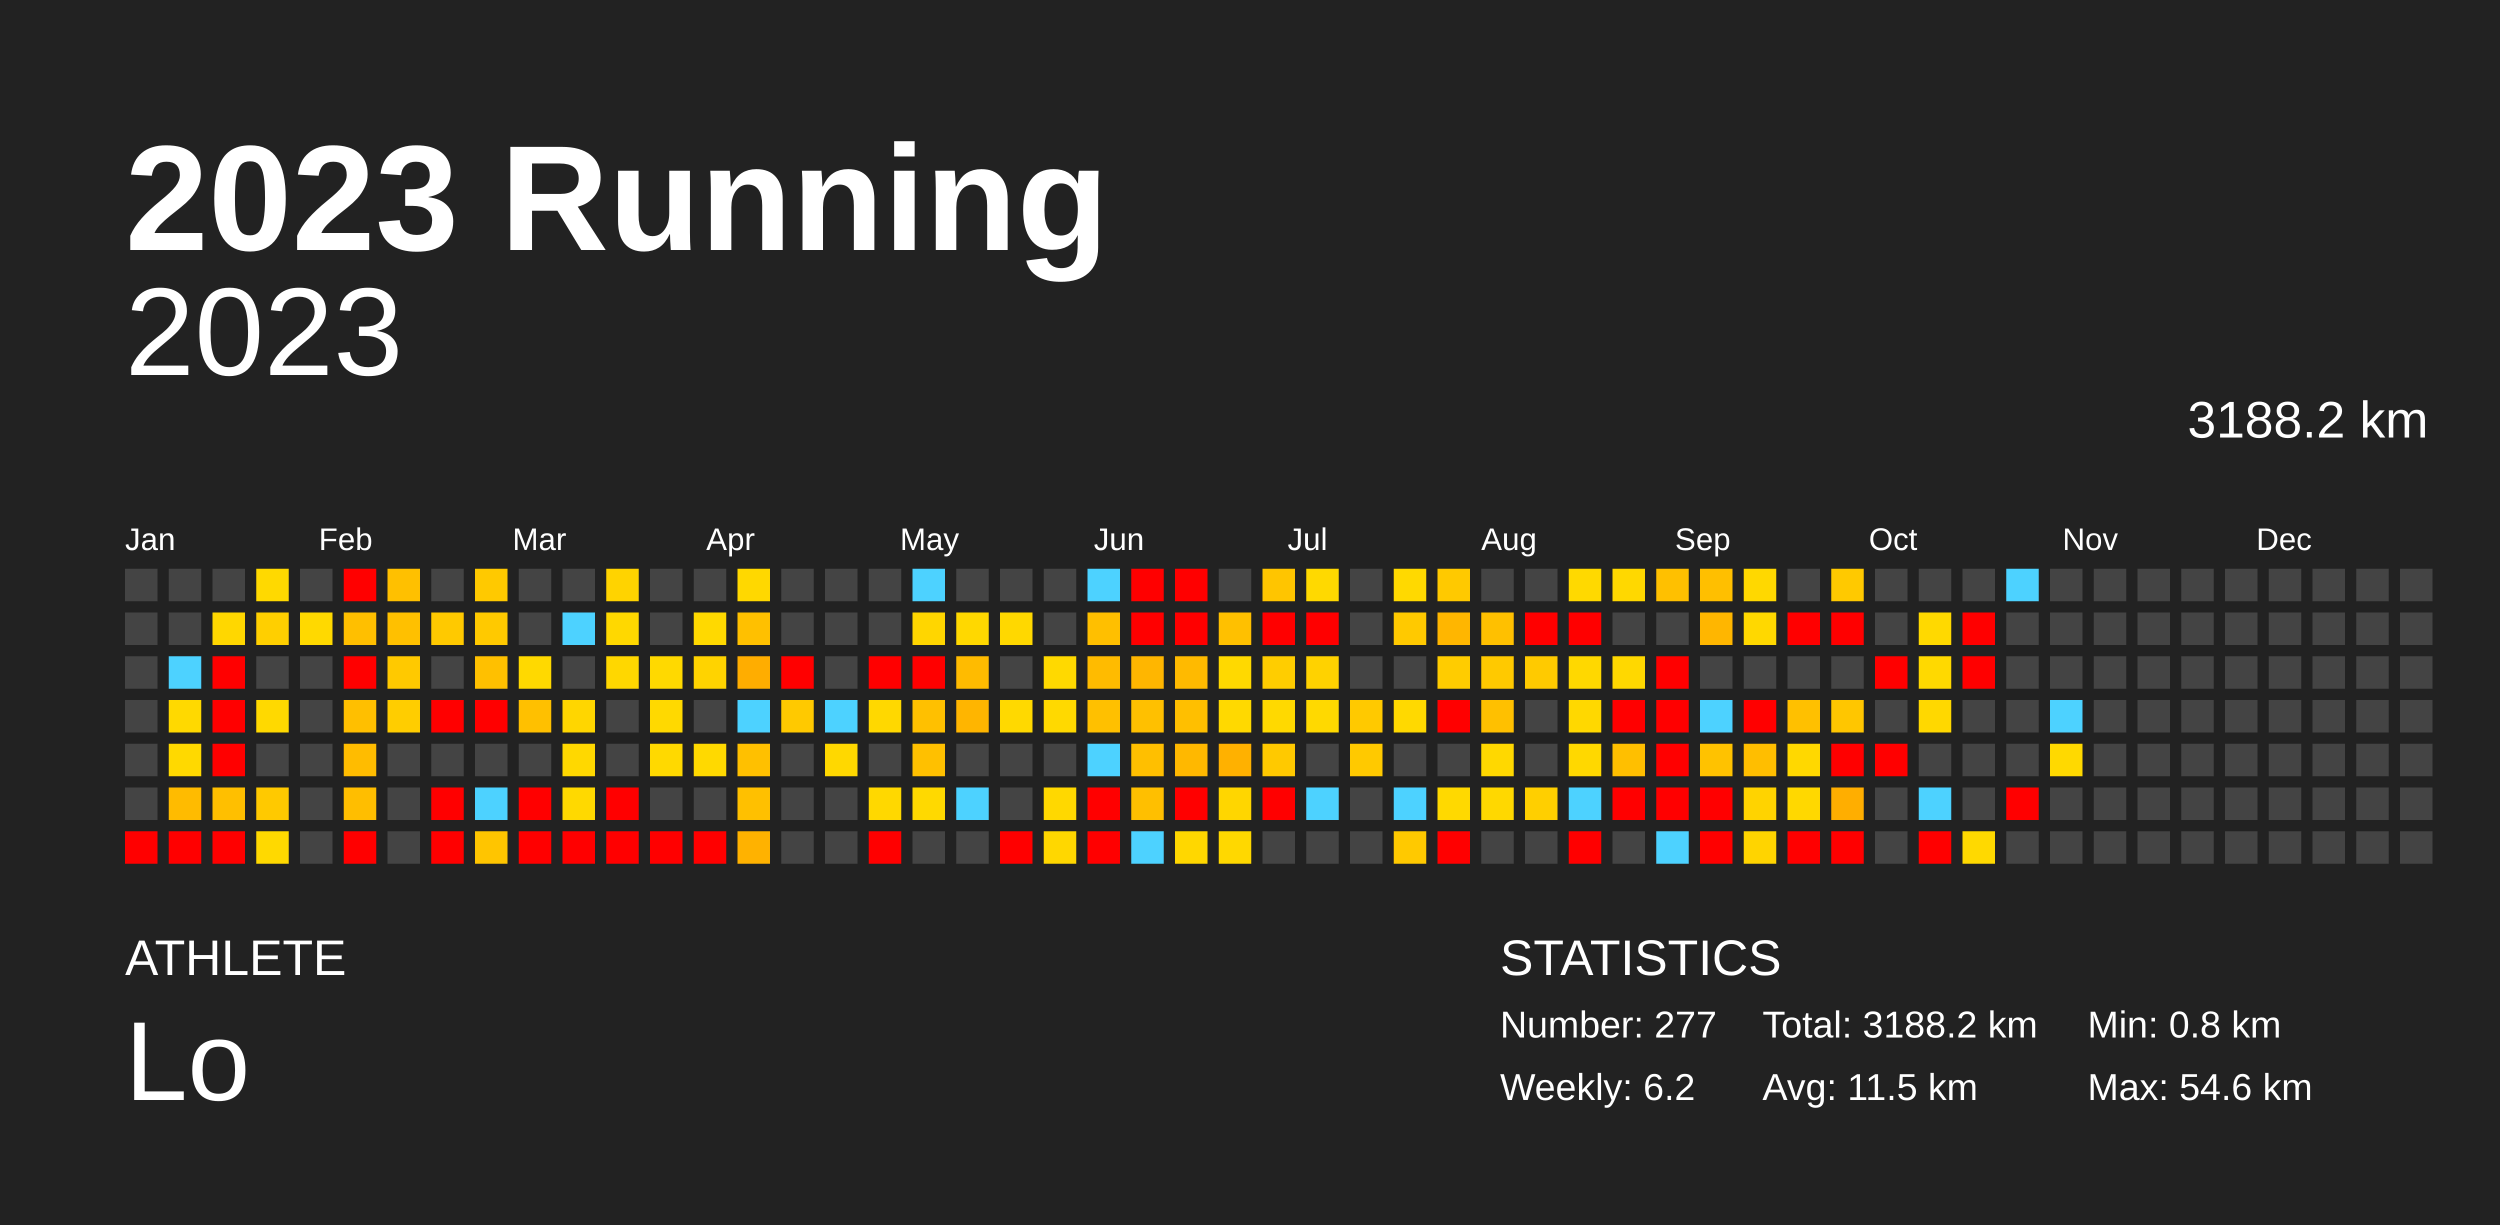
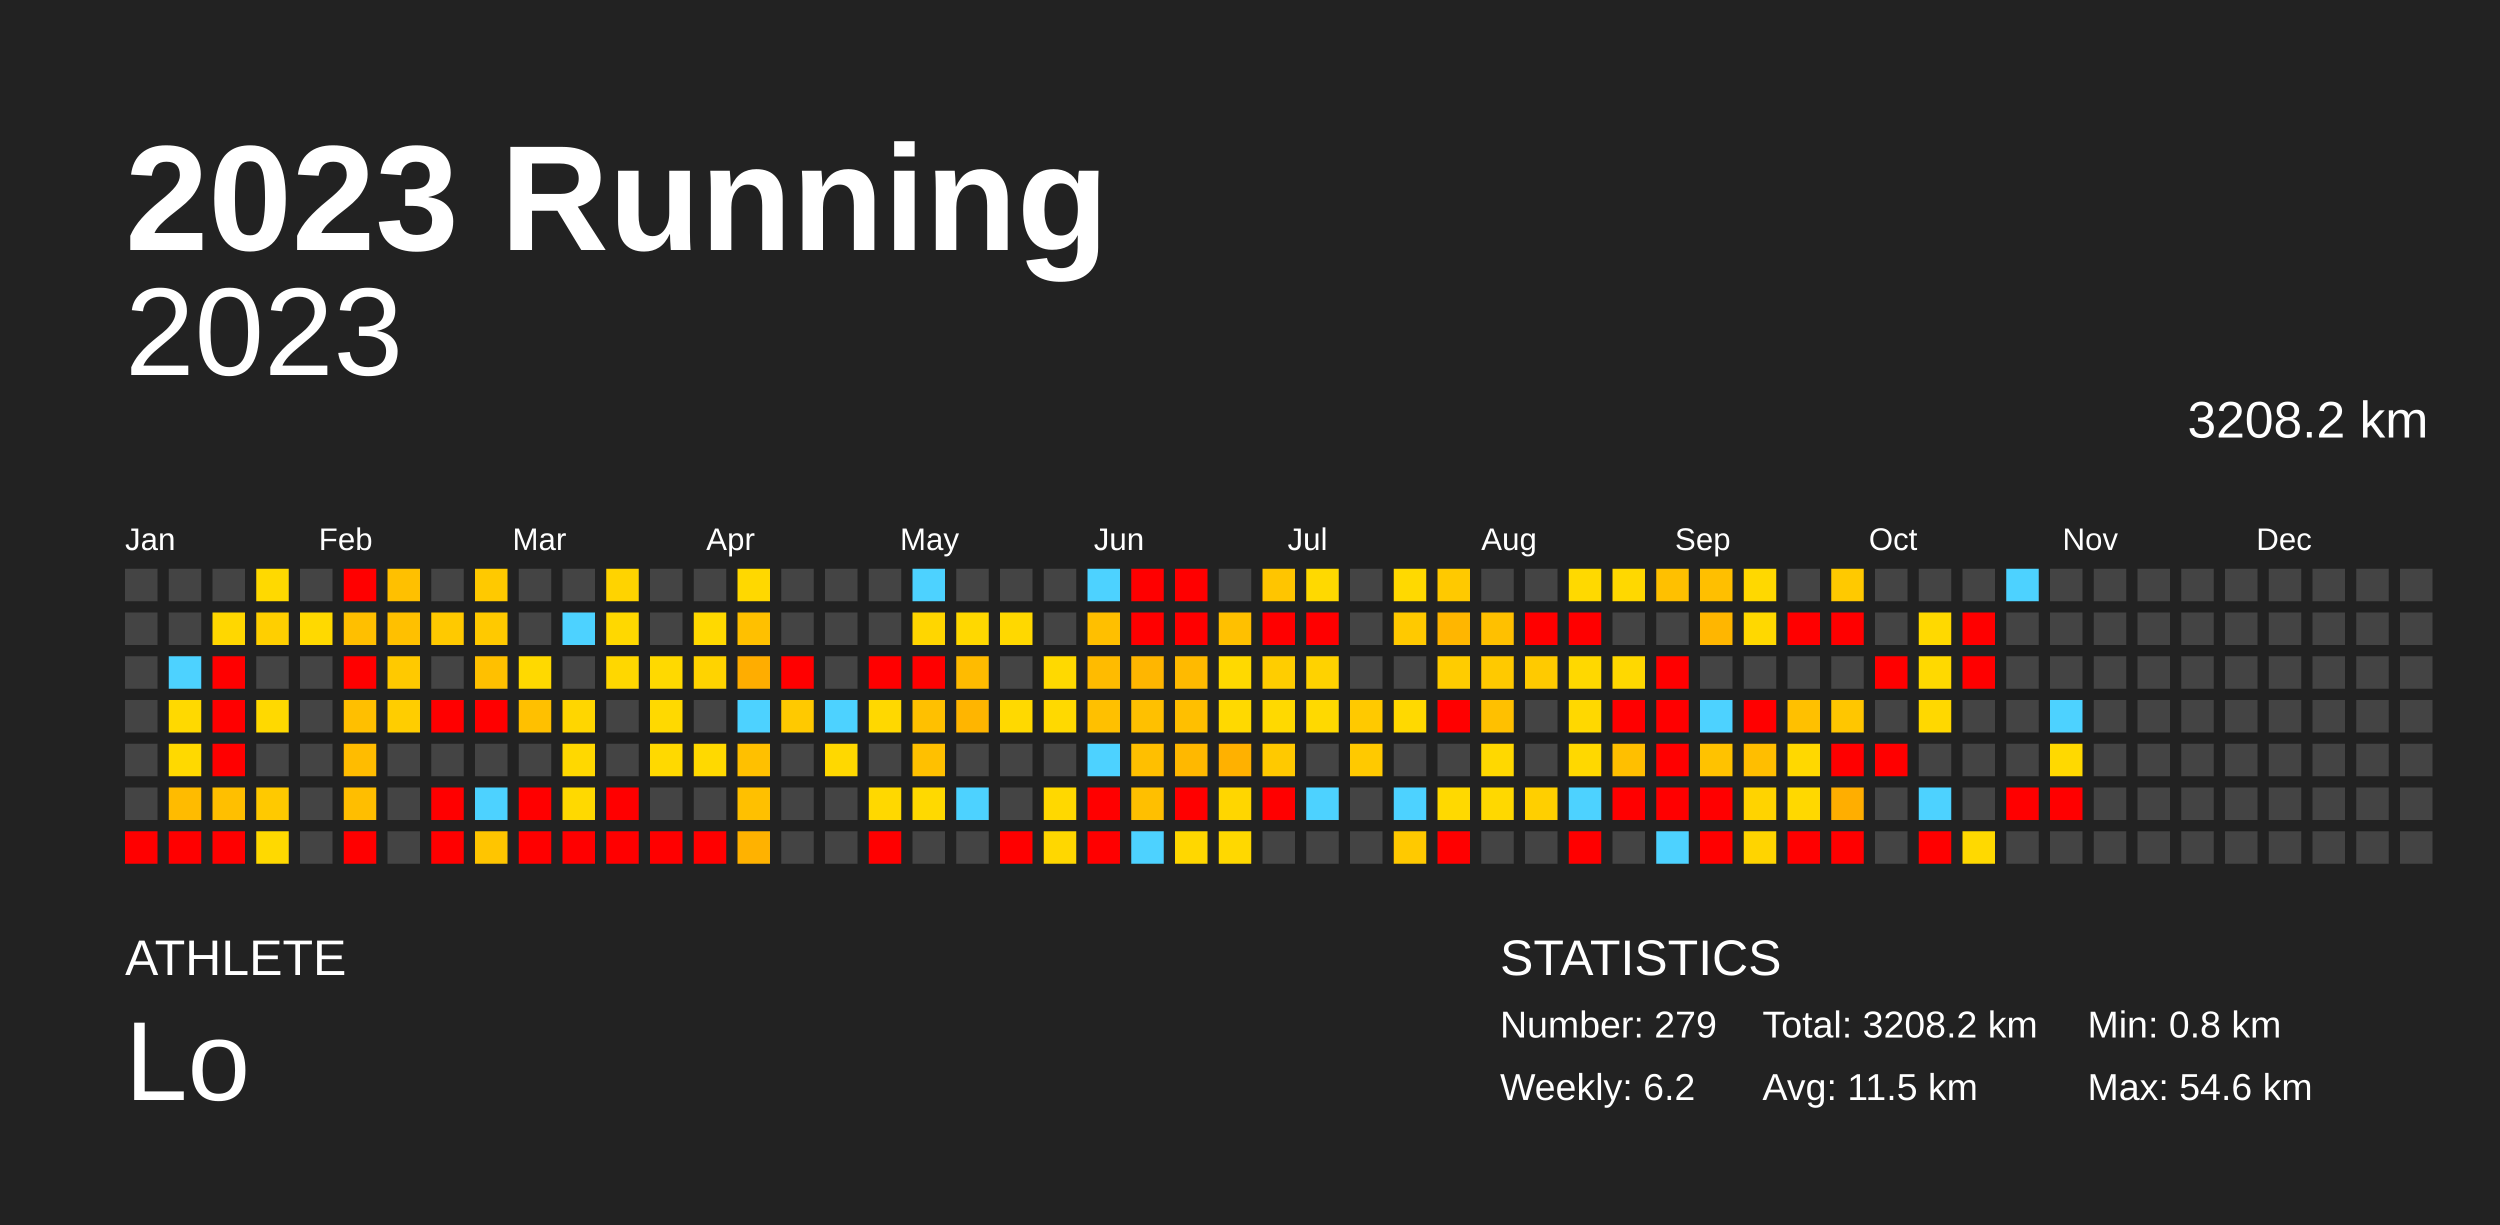
<svg xmlns="http://www.w3.org/2000/svg" baseProfile="full" height="98mm" version="1.1" viewBox="0,0,200,98" width="200mm">
  <defs />
  <rect fill="#222222" height="98" width="200" x="0" y="0" />
  <text fill="#FFFFFF" style="font-size:12px; font-family:Arial; font-weight:bold;" x="10" y="20">2023 Running</text>
  <text fill="#FFFFFF" style="font-size:4px; font-family:Arial" x="10" y="78">ATHLETE</text>
  <text fill="#FFFFFF" style="font-size:9px; font-family:Arial" x="10" y="88">Lo</text>
  <text fill="#FFFFFF" style="font-size:4px; font-family:Arial" x="120" y="78">STATISTICS</text>
-   <text fill="#FFFFFF" style="font-size:3px; font-family:Arial" x="120" y="83">Number: 277</text>
+   <text fill="#FFFFFF" style="font-size:3px; font-family:Arial" x="120" y="83">Number: 279</text>
  <text fill="#FFFFFF" style="font-size:3px; font-family:Arial" x="120" y="88">Weekly: 6.2</text>
-   <text fill="#FFFFFF" style="font-size:3px; font-family:Arial" x="141" y="83">Total: 3188.2 km</text>
+   <text fill="#FFFFFF" style="font-size:3px; font-family:Arial" x="141" y="83">Total: 3208.2 km</text>
  <text fill="#FFFFFF" style="font-size:3px; font-family:Arial" x="141" y="88">Avg: 11.5 km</text>
  <text fill="#FFFFFF" style="font-size:3px; font-family:Arial" x="167" y="83">Min: 0.8 km</text>
  <text fill="#FFFFFF" style="font-size:3px; font-family:Arial" x="167" y="88">Max: 54.6 km</text>
  <text alignment-baseline="hanging" fill="#FFFFFF" style="font-size:10.0px; font-family:Arial;" x="10" y="30">2023</text>
-   <text alignment-baseline="hanging" fill="#FFFFFF" style="font-size:4.125px; font-family:Arial;" x="175" y="35">3188.2 km</text>
+   <text alignment-baseline="hanging" fill="#FFFFFF" style="font-size:4.125px; font-family:Arial;" x="175" y="35">3208.2 km</text>
  <text fill="#FFFFFF" style="font-size:2.5px; font-family:Arial" x="10.0" y="44">Jan</text>
  <text fill="#FFFFFF" style="font-size:2.5px; font-family:Arial" x="25.5" y="44">Feb</text>
  <text fill="#FFFFFF" style="font-size:2.5px; font-family:Arial" x="41.0" y="44">Mar</text>
  <text fill="#FFFFFF" style="font-size:2.5px; font-family:Arial" x="56.5" y="44">Apr</text>
  <text fill="#FFFFFF" style="font-size:2.5px; font-family:Arial" x="72.0" y="44">May</text>
  <text fill="#FFFFFF" style="font-size:2.5px; font-family:Arial" x="87.5" y="44">Jun</text>
  <text fill="#FFFFFF" style="font-size:2.5px; font-family:Arial" x="103.0" y="44">Jul</text>
  <text fill="#FFFFFF" style="font-size:2.5px; font-family:Arial" x="118.5" y="44">Aug</text>
  <text fill="#FFFFFF" style="font-size:2.5px; font-family:Arial" x="134.0" y="44">Sep</text>
  <text fill="#FFFFFF" style="font-size:2.5px; font-family:Arial" x="149.5" y="44">Oct</text>
  <text fill="#FFFFFF" style="font-size:2.5px; font-family:Arial" x="165.0" y="44">Nov</text>
  <text fill="#FFFFFF" style="font-size:2.5px; font-family:Arial" x="180.5" y="44">Dec</text>
  <rect fill="#444444" height="2.6" width="2.6" x="10.0" y="45.5" />
  <rect fill="#444444" height="2.6" width="2.6" x="10.0" y="49.0" />
  <rect fill="#444444" height="2.6" width="2.6" x="10.0" y="52.5" />
  <rect fill="#444444" height="2.6" width="2.6" x="10.0" y="56.0" />
  <rect fill="#444444" height="2.6" width="2.6" x="10.0" y="59.5" />
  <rect fill="#444444" height="2.6" width="2.6" x="10.0" y="63.0" />
  <rect fill="red" height="2.6" width="2.6" x="10.0" y="66.5" />
  <rect fill="#444444" height="2.6" width="2.6" x="13.5" y="45.5" />
  <rect fill="#444444" height="2.6" width="2.6" x="13.5" y="49.0" />
  <rect fill="#4dd2ff" height="2.6" width="2.6" x="13.5" y="52.5" />
  <rect fill="#ffd900" height="2.6" width="2.6" x="13.5" y="56.0" />
  <rect fill="#ffd900" height="2.6" width="2.6" x="13.5" y="59.5" />
  <rect fill="#ffbb00" height="2.6" width="2.6" x="13.5" y="63.0" />
  <rect fill="red" height="2.6" width="2.6" x="13.5" y="66.5" />
  <rect fill="#444444" height="2.6" width="2.6" x="17.0" y="45.5" />
  <rect fill="#ffd700" height="2.6" width="2.6" x="17.0" y="49.0" />
  <rect fill="red" height="2.6" width="2.6" x="17.0" y="52.5" />
  <rect fill="red" height="2.6" width="2.6" x="17.0" y="56.0" />
  <rect fill="red" height="2.6" width="2.6" x="17.0" y="59.5" />
  <rect fill="#ffbf00" height="2.6" width="2.6" x="17.0" y="63.0" />
  <rect fill="red" height="2.6" width="2.6" x="17.0" y="66.5" />
  <rect fill="#ffd900" height="2.6" width="2.6" x="20.5" y="45.5" />
  <rect fill="#ffcf00" height="2.6" width="2.6" x="20.5" y="49.0" />
  <rect fill="#444444" height="2.6" width="2.6" x="20.5" y="52.5" />
  <rect fill="#ffd900" height="2.6" width="2.6" x="20.5" y="56.0" />
  <rect fill="#444444" height="2.6" width="2.6" x="20.5" y="59.5" />
  <rect fill="#ffc900" height="2.6" width="2.6" x="20.5" y="63.0" />
  <rect fill="#ffd900" height="2.6" width="2.6" x="20.5" y="66.5" />
  <rect fill="#444444" height="2.6" width="2.6" x="24.0" y="45.5" />
  <rect fill="#ffd900" height="2.6" width="2.6" x="24.0" y="49.0" />
  <rect fill="#444444" height="2.6" width="2.6" x="24.0" y="52.5" />
  <rect fill="#444444" height="2.6" width="2.6" x="24.0" y="56.0" />
  <rect fill="#444444" height="2.6" width="2.6" x="24.0" y="59.5" />
  <rect fill="#444444" height="2.6" width="2.6" x="24.0" y="63.0" />
  <rect fill="#444444" height="2.6" width="2.6" x="24.0" y="66.5" />
  <rect fill="red" height="2.6" width="2.6" x="27.5" y="45.5" />
  <rect fill="#ffbf00" height="2.6" width="2.6" x="27.5" y="49.0" />
  <rect fill="red" height="2.6" width="2.6" x="27.5" y="52.5" />
  <rect fill="#ffbf00" height="2.6" width="2.6" x="27.5" y="56.0" />
  <rect fill="#ffbc00" height="2.6" width="2.6" x="27.5" y="59.5" />
  <rect fill="#ffbe00" height="2.6" width="2.6" x="27.5" y="63.0" />
  <rect fill="red" height="2.6" width="2.6" x="27.5" y="66.5" />
  <rect fill="#ffc000" height="2.6" width="2.6" x="31.0" y="45.5" />
  <rect fill="#ffc000" height="2.6" width="2.6" x="31.0" y="49.0" />
  <rect fill="#ffc900" height="2.6" width="2.6" x="31.0" y="52.5" />
  <rect fill="#ffcd00" height="2.6" width="2.6" x="31.0" y="56.0" />
  <rect fill="#444444" height="2.6" width="2.6" x="31.0" y="59.5" />
  <rect fill="#444444" height="2.6" width="2.6" x="31.0" y="63.0" />
  <rect fill="#444444" height="2.6" width="2.6" x="31.0" y="66.5" />
  <rect fill="#444444" height="2.6" width="2.6" x="34.5" y="45.5" />
  <rect fill="#ffc900" height="2.6" width="2.6" x="34.5" y="49.0" />
  <rect fill="#444444" height="2.6" width="2.6" x="34.5" y="52.5" />
  <rect fill="red" height="2.6" width="2.6" x="34.5" y="56.0" />
  <rect fill="#444444" height="2.6" width="2.6" x="34.5" y="59.5" />
  <rect fill="red" height="2.6" width="2.6" x="34.5" y="63.0" />
  <rect fill="red" height="2.6" width="2.6" x="34.5" y="66.5" />
  <rect fill="#ffc900" height="2.6" width="2.6" x="38.0" y="45.5" />
  <rect fill="#ffc900" height="2.6" width="2.6" x="38.0" y="49.0" />
  <rect fill="#ffc000" height="2.6" width="2.6" x="38.0" y="52.5" />
  <rect fill="red" height="2.6" width="2.6" x="38.0" y="56.0" />
  <rect fill="#444444" height="2.6" width="2.6" x="38.0" y="59.5" />
  <rect fill="#4dd2ff" height="2.6" width="2.6" x="38.0" y="63.0" />
  <rect fill="#ffc500" height="2.6" width="2.6" x="38.0" y="66.5" />
  <rect fill="#444444" height="2.6" width="2.6" x="41.5" y="45.5" />
  <rect fill="#444444" height="2.6" width="2.6" x="41.5" y="49.0" />
  <rect fill="#ffd900" height="2.6" width="2.6" x="41.5" y="52.5" />
  <rect fill="#ffc000" height="2.6" width="2.6" x="41.5" y="56.0" />
  <rect fill="#444444" height="2.6" width="2.6" x="41.5" y="59.5" />
  <rect fill="red" height="2.6" width="2.6" x="41.5" y="63.0" />
  <rect fill="red" height="2.6" width="2.6" x="41.5" y="66.5" />
  <rect fill="#444444" height="2.6" width="2.6" x="45.0" y="45.5" />
  <rect fill="#4dd2ff" height="2.6" width="2.6" x="45.0" y="49.0" />
  <rect fill="#444444" height="2.6" width="2.6" x="45.0" y="52.5" />
  <rect fill="#ffd600" height="2.6" width="2.6" x="45.0" y="56.0" />
  <rect fill="#ffd800" height="2.6" width="2.6" x="45.0" y="59.5" />
  <rect fill="#ffd900" height="2.6" width="2.6" x="45.0" y="63.0" />
  <rect fill="red" height="2.6" width="2.6" x="45.0" y="66.5" />
  <rect fill="#ffd300" height="2.6" width="2.6" x="48.5" y="45.5" />
  <rect fill="#ffd800" height="2.6" width="2.6" x="48.5" y="49.0" />
  <rect fill="#ffd700" height="2.6" width="2.6" x="48.5" y="52.5" />
  <rect fill="#444444" height="2.6" width="2.6" x="48.5" y="56.0" />
  <rect fill="#444444" height="2.6" width="2.6" x="48.5" y="59.5" />
  <rect fill="red" height="2.6" width="2.6" x="48.5" y="63.0" />
  <rect fill="red" height="2.6" width="2.6" x="48.5" y="66.5" />
  <rect fill="#444444" height="2.6" width="2.6" x="52.0" y="45.5" />
  <rect fill="#444444" height="2.6" width="2.6" x="52.0" y="49.0" />
  <rect fill="#ffd900" height="2.6" width="2.6" x="52.0" y="52.5" />
  <rect fill="#ffd900" height="2.6" width="2.6" x="52.0" y="56.0" />
  <rect fill="#ffd900" height="2.6" width="2.6" x="52.0" y="59.5" />
  <rect fill="#444444" height="2.6" width="2.6" x="52.0" y="63.0" />
  <rect fill="red" height="2.6" width="2.6" x="52.0" y="66.5" />
  <rect fill="#444444" height="2.6" width="2.6" x="55.5" y="45.5" />
  <rect fill="#ffd900" height="2.6" width="2.6" x="55.5" y="49.0" />
  <rect fill="#ffd300" height="2.6" width="2.6" x="55.5" y="52.5" />
  <rect fill="#444444" height="2.6" width="2.6" x="55.5" y="56.0" />
  <rect fill="#ffd900" height="2.6" width="2.6" x="55.5" y="59.5" />
  <rect fill="#444444" height="2.6" width="2.6" x="55.5" y="63.0" />
  <rect fill="red" height="2.6" width="2.6" x="55.5" y="66.5" />
  <rect fill="#ffd800" height="2.6" width="2.6" x="59.0" y="45.5" />
  <rect fill="#ffc000" height="2.6" width="2.6" x="59.0" y="49.0" />
  <rect fill="#ffad00" height="2.6" width="2.6" x="59.0" y="52.5" />
  <rect fill="#4dd2ff" height="2.6" width="2.6" x="59.0" y="56.0" />
  <rect fill="#ffc000" height="2.6" width="2.6" x="59.0" y="59.5" />
  <rect fill="#ffc000" height="2.6" width="2.6" x="59.0" y="63.0" />
  <rect fill="#ffb200" height="2.6" width="2.6" x="59.0" y="66.5" />
  <rect fill="#444444" height="2.6" width="2.6" x="62.5" y="45.5" />
  <rect fill="#444444" height="2.6" width="2.6" x="62.5" y="49.0" />
  <rect fill="red" height="2.6" width="2.6" x="62.5" y="52.5" />
  <rect fill="#ffc900" height="2.6" width="2.6" x="62.5" y="56.0" />
  <rect fill="#444444" height="2.6" width="2.6" x="62.5" y="59.5" />
  <rect fill="#444444" height="2.6" width="2.6" x="62.5" y="63.0" />
  <rect fill="#444444" height="2.6" width="2.6" x="62.5" y="66.5" />
  <rect fill="#444444" height="2.6" width="2.6" x="66.0" y="45.5" />
  <rect fill="#444444" height="2.6" width="2.6" x="66.0" y="49.0" />
  <rect fill="#444444" height="2.6" width="2.6" x="66.0" y="52.5" />
  <rect fill="#4dd2ff" height="2.6" width="2.6" x="66.0" y="56.0" />
  <rect fill="#ffd800" height="2.6" width="2.6" x="66.0" y="59.5" />
  <rect fill="#444444" height="2.6" width="2.6" x="66.0" y="63.0" />
  <rect fill="#444444" height="2.6" width="2.6" x="66.0" y="66.5" />
  <rect fill="#444444" height="2.6" width="2.6" x="69.5" y="45.5" />
  <rect fill="#444444" height="2.6" width="2.6" x="69.5" y="49.0" />
  <rect fill="red" height="2.6" width="2.6" x="69.5" y="52.5" />
  <rect fill="#ffd800" height="2.6" width="2.6" x="69.5" y="56.0" />
  <rect fill="#444444" height="2.6" width="2.6" x="69.5" y="59.5" />
  <rect fill="#ffd800" height="2.6" width="2.6" x="69.5" y="63.0" />
  <rect fill="red" height="2.6" width="2.6" x="69.5" y="66.5" />
  <rect fill="#4dd2ff" height="2.6" width="2.6" x="73.0" y="45.5" />
  <rect fill="#ffd600" height="2.6" width="2.6" x="73.0" y="49.0" />
  <rect fill="red" height="2.6" width="2.6" x="73.0" y="52.5" />
  <rect fill="#ffc000" height="2.6" width="2.6" x="73.0" y="56.0" />
  <rect fill="#ffc000" height="2.6" width="2.6" x="73.0" y="59.5" />
  <rect fill="#ffd900" height="2.6" width="2.6" x="73.0" y="63.0" />
  <rect fill="#444444" height="2.6" width="2.6" x="73.0" y="66.5" />
  <rect fill="#444444" height="2.6" width="2.6" x="76.5" y="45.5" />
  <rect fill="#ffd800" height="2.6" width="2.6" x="76.5" y="49.0" />
  <rect fill="#ffbb00" height="2.6" width="2.6" x="76.5" y="52.5" />
  <rect fill="#ffb500" height="2.6" width="2.6" x="76.5" y="56.0" />
  <rect fill="#444444" height="2.6" width="2.6" x="76.5" y="59.5" />
  <rect fill="#4dd2ff" height="2.6" width="2.6" x="76.5" y="63.0" />
  <rect fill="#444444" height="2.6" width="2.6" x="76.5" y="66.5" />
  <rect fill="#444444" height="2.6" width="2.6" x="80.0" y="45.5" />
  <rect fill="#ffd800" height="2.6" width="2.6" x="80.0" y="49.0" />
  <rect fill="#444444" height="2.6" width="2.6" x="80.0" y="52.5" />
  <rect fill="#ffd900" height="2.6" width="2.6" x="80.0" y="56.0" />
  <rect fill="#444444" height="2.6" width="2.6" x="80.0" y="59.5" />
  <rect fill="#444444" height="2.6" width="2.6" x="80.0" y="63.0" />
  <rect fill="red" height="2.6" width="2.6" x="80.0" y="66.5" />
  <rect fill="#444444" height="2.6" width="2.6" x="83.5" y="45.5" />
  <rect fill="#444444" height="2.6" width="2.6" x="83.5" y="49.0" />
  <rect fill="#ffd900" height="2.6" width="2.6" x="83.5" y="52.5" />
  <rect fill="#ffd900" height="2.6" width="2.6" x="83.5" y="56.0" />
  <rect fill="#444444" height="2.6" width="2.6" x="83.5" y="59.5" />
  <rect fill="#ffd800" height="2.6" width="2.6" x="83.5" y="63.0" />
  <rect fill="#ffd700" height="2.6" width="2.6" x="83.5" y="66.5" />
  <rect fill="#4dd2ff" height="2.6" width="2.6" x="87.0" y="45.5" />
  <rect fill="#ffbf00" height="2.6" width="2.6" x="87.0" y="49.0" />
  <rect fill="#ffbb00" height="2.6" width="2.6" x="87.0" y="52.5" />
  <rect fill="#ffc000" height="2.6" width="2.6" x="87.0" y="56.0" />
  <rect fill="#4dd2ff" height="2.6" width="2.6" x="87.0" y="59.5" />
  <rect fill="red" height="2.6" width="2.6" x="87.0" y="63.0" />
  <rect fill="red" height="2.6" width="2.6" x="87.0" y="66.5" />
  <rect fill="red" height="2.6" width="2.6" x="90.5" y="45.5" />
  <rect fill="red" height="2.6" width="2.6" x="90.5" y="49.0" />
  <rect fill="#ffb600" height="2.6" width="2.6" x="90.5" y="52.5" />
  <rect fill="#ffc000" height="2.6" width="2.6" x="90.5" y="56.0" />
  <rect fill="#ffbf00" height="2.6" width="2.6" x="90.5" y="59.5" />
  <rect fill="#ffbf00" height="2.6" width="2.6" x="90.5" y="63.0" />
  <rect fill="#4dd2ff" height="2.6" width="2.6" x="90.5" y="66.5" />
  <rect fill="red" height="2.6" width="2.6" x="94.0" y="45.5" />
  <rect fill="red" height="2.6" width="2.6" x="94.0" y="49.0" />
  <rect fill="#ffba00" height="2.6" width="2.6" x="94.0" y="52.5" />
  <rect fill="#ffbf00" height="2.6" width="2.6" x="94.0" y="56.0" />
  <rect fill="#ffb800" height="2.6" width="2.6" x="94.0" y="59.5" />
  <rect fill="red" height="2.6" width="2.6" x="94.0" y="63.0" />
  <rect fill="#ffd700" height="2.6" width="2.6" x="94.0" y="66.5" />
  <rect fill="#444444" height="2.6" width="2.6" x="97.5" y="45.5" />
  <rect fill="#ffc000" height="2.6" width="2.6" x="97.5" y="49.0" />
  <rect fill="#ffd900" height="2.6" width="2.6" x="97.5" y="52.5" />
  <rect fill="#ffd900" height="2.6" width="2.6" x="97.5" y="56.0" />
  <rect fill="#ffb100" height="2.6" width="2.6" x="97.5" y="59.5" />
  <rect fill="#ffd600" height="2.6" width="2.6" x="97.5" y="63.0" />
  <rect fill="#ffd800" height="2.6" width="2.6" x="97.5" y="66.5" />
  <rect fill="#ffc500" height="2.6" width="2.6" x="101.0" y="45.5" />
  <rect fill="red" height="2.6" width="2.6" x="101.0" y="49.0" />
  <rect fill="#ffcd00" height="2.6" width="2.6" x="101.0" y="52.5" />
  <rect fill="#ffd900" height="2.6" width="2.6" x="101.0" y="56.0" />
  <rect fill="#ffc900" height="2.6" width="2.6" x="101.0" y="59.5" />
  <rect fill="red" height="2.6" width="2.6" x="101.0" y="63.0" />
  <rect fill="#444444" height="2.6" width="2.6" x="101.0" y="66.5" />
  <rect fill="#ffd900" height="2.6" width="2.6" x="104.5" y="45.5" />
  <rect fill="red" height="2.6" width="2.6" x="104.5" y="49.0" />
  <rect fill="#ffd200" height="2.6" width="2.6" x="104.5" y="52.5" />
  <rect fill="#ffd900" height="2.6" width="2.6" x="104.5" y="56.0" />
  <rect fill="#444444" height="2.6" width="2.6" x="104.5" y="59.5" />
  <rect fill="#4dd2ff" height="2.6" width="2.6" x="104.5" y="63.0" />
  <rect fill="#444444" height="2.6" width="2.6" x="104.5" y="66.5" />
  <rect fill="#444444" height="2.6" width="2.6" x="108.0" y="45.5" />
  <rect fill="#444444" height="2.6" width="2.6" x="108.0" y="49.0" />
  <rect fill="#444444" height="2.6" width="2.6" x="108.0" y="52.5" />
  <rect fill="#ffc900" height="2.6" width="2.6" x="108.0" y="56.0" />
  <rect fill="#ffc900" height="2.6" width="2.6" x="108.0" y="59.5" />
  <rect fill="#444444" height="2.6" width="2.6" x="108.0" y="63.0" />
  <rect fill="#444444" height="2.6" width="2.6" x="108.0" y="66.5" />
  <rect fill="#ffd900" height="2.6" width="2.6" x="111.5" y="45.5" />
  <rect fill="#ffc900" height="2.6" width="2.6" x="111.5" y="49.0" />
  <rect fill="#444444" height="2.6" width="2.6" x="111.5" y="52.5" />
  <rect fill="#ffd900" height="2.6" width="2.6" x="111.5" y="56.0" />
  <rect fill="#444444" height="2.6" width="2.6" x="111.5" y="59.5" />
  <rect fill="#4dd2ff" height="2.6" width="2.6" x="111.5" y="63.0" />
  <rect fill="#ffc900" height="2.6" width="2.6" x="111.5" y="66.5" />
  <rect fill="#ffc900" height="2.6" width="2.6" x="115.0" y="45.5" />
  <rect fill="#ffb600" height="2.6" width="2.6" x="115.0" y="49.0" />
  <rect fill="#ffcc00" height="2.6" width="2.6" x="115.0" y="52.5" />
  <rect fill="red" height="2.6" width="2.6" x="115.0" y="56.0" />
  <rect fill="#444444" height="2.6" width="2.6" x="115.0" y="59.5" />
  <rect fill="#ffd900" height="2.6" width="2.6" x="115.0" y="63.0" />
  <rect fill="red" height="2.6" width="2.6" x="115.0" y="66.5" />
  <rect fill="#444444" height="2.6" width="2.6" x="118.5" y="45.5" />
  <rect fill="#ffc000" height="2.6" width="2.6" x="118.5" y="49.0" />
  <rect fill="#ffc900" height="2.6" width="2.6" x="118.5" y="52.5" />
  <rect fill="#ffc000" height="2.6" width="2.6" x="118.5" y="56.0" />
  <rect fill="#ffd800" height="2.6" width="2.6" x="118.5" y="59.5" />
  <rect fill="#ffd800" height="2.6" width="2.6" x="118.5" y="63.0" />
  <rect fill="#444444" height="2.6" width="2.6" x="118.5" y="66.5" />
  <rect fill="#444444" height="2.6" width="2.6" x="122.0" y="45.5" />
  <rect fill="red" height="2.6" width="2.6" x="122.0" y="49.0" />
  <rect fill="#ffca00" height="2.6" width="2.6" x="122.0" y="52.5" />
  <rect fill="#444444" height="2.6" width="2.6" x="122.0" y="56.0" />
  <rect fill="#444444" height="2.6" width="2.6" x="122.0" y="59.5" />
  <rect fill="#ffcf00" height="2.6" width="2.6" x="122.0" y="63.0" />
  <rect fill="#444444" height="2.6" width="2.6" x="122.0" y="66.5" />
  <rect fill="#ffd900" height="2.6" width="2.6" x="125.5" y="45.5" />
  <rect fill="red" height="2.6" width="2.6" x="125.5" y="49.0" />
  <rect fill="#ffd800" height="2.6" width="2.6" x="125.5" y="52.5" />
  <rect fill="#ffd800" height="2.6" width="2.6" x="125.5" y="56.0" />
  <rect fill="#ffd800" height="2.6" width="2.6" x="125.5" y="59.5" />
  <rect fill="#4dd2ff" height="2.6" width="2.6" x="125.5" y="63.0" />
  <rect fill="red" height="2.6" width="2.6" x="125.5" y="66.5" />
  <rect fill="#ffd800" height="2.6" width="2.6" x="129.0" y="45.5" />
  <rect fill="#444444" height="2.6" width="2.6" x="129.0" y="49.0" />
  <rect fill="#ffd800" height="2.6" width="2.6" x="129.0" y="52.5" />
  <rect fill="red" height="2.6" width="2.6" x="129.0" y="56.0" />
  <rect fill="#ffbf00" height="2.6" width="2.6" x="129.0" y="59.5" />
  <rect fill="red" height="2.6" width="2.6" x="129.0" y="63.0" />
  <rect fill="#444444" height="2.6" width="2.6" x="129.0" y="66.5" />
  <rect fill="#ffc000" height="2.6" width="2.6" x="132.5" y="45.5" />
  <rect fill="#444444" height="2.6" width="2.6" x="132.5" y="49.0" />
  <rect fill="red" height="2.6" width="2.6" x="132.5" y="52.5" />
  <rect fill="red" height="2.6" width="2.6" x="132.5" y="56.0" />
  <rect fill="red" height="2.6" width="2.6" x="132.5" y="59.5" />
  <rect fill="red" height="2.6" width="2.6" x="132.5" y="63.0" />
  <rect fill="#4dd2ff" height="2.6" width="2.6" x="132.5" y="66.5" />
  <rect fill="#ffbf00" height="2.6" width="2.6" x="136.0" y="45.5" />
  <rect fill="#ffb600" height="2.6" width="2.6" x="136.0" y="49.0" />
  <rect fill="#444444" height="2.6" width="2.6" x="136.0" y="52.5" />
  <rect fill="#4dd2ff" height="2.6" width="2.6" x="136.0" y="56.0" />
  <rect fill="#ffc200" height="2.6" width="2.6" x="136.0" y="59.5" />
  <rect fill="red" height="2.6" width="2.6" x="136.0" y="63.0" />
  <rect fill="red" height="2.6" width="2.6" x="136.0" y="66.5" />
  <rect fill="#ffd800" height="2.6" width="2.6" x="139.5" y="45.5" />
  <rect fill="#ffd800" height="2.6" width="2.6" x="139.5" y="49.0" />
  <rect fill="#444444" height="2.6" width="2.6" x="139.5" y="52.5" />
  <rect fill="red" height="2.6" width="2.6" x="139.5" y="56.0" />
  <rect fill="#ffbe00" height="2.6" width="2.6" x="139.5" y="59.5" />
  <rect fill="#ffd300" height="2.6" width="2.6" x="139.5" y="63.0" />
  <rect fill="#ffd400" height="2.6" width="2.6" x="139.5" y="66.5" />
  <rect fill="#444444" height="2.6" width="2.6" x="143.0" y="45.5" />
  <rect fill="red" height="2.6" width="2.6" x="143.0" y="49.0" />
  <rect fill="#444444" height="2.6" width="2.6" x="143.0" y="52.5" />
  <rect fill="#ffc000" height="2.6" width="2.6" x="143.0" y="56.0" />
  <rect fill="#ffd800" height="2.6" width="2.6" x="143.0" y="59.5" />
  <rect fill="#ffd800" height="2.6" width="2.6" x="143.0" y="63.0" />
  <rect fill="red" height="2.6" width="2.6" x="143.0" y="66.5" />
  <rect fill="#ffc900" height="2.6" width="2.6" x="146.5" y="45.5" />
  <rect fill="red" height="2.6" width="2.6" x="146.5" y="49.0" />
  <rect fill="#444444" height="2.6" width="2.6" x="146.5" y="52.5" />
  <rect fill="#ffc600" height="2.6" width="2.6" x="146.5" y="56.0" />
  <rect fill="red" height="2.6" width="2.6" x="146.5" y="59.5" />
  <rect fill="#ffae00" height="2.6" width="2.6" x="146.5" y="63.0" />
  <rect fill="red" height="2.6" width="2.6" x="146.5" y="66.5" />
  <rect fill="#444444" height="2.6" width="2.6" x="150.0" y="45.5" />
  <rect fill="#444444" height="2.6" width="2.6" x="150.0" y="49.0" />
  <rect fill="red" height="2.6" width="2.6" x="150.0" y="52.5" />
  <rect fill="#444444" height="2.6" width="2.6" x="150.0" y="56.0" />
  <rect fill="red" height="2.6" width="2.6" x="150.0" y="59.5" />
  <rect fill="#444444" height="2.6" width="2.6" x="150.0" y="63.0" />
  <rect fill="#444444" height="2.6" width="2.6" x="150.0" y="66.5" />
  <rect fill="#444444" height="2.6" width="2.6" x="153.5" y="45.5" />
  <rect fill="#ffd900" height="2.6" width="2.6" x="153.5" y="49.0" />
  <rect fill="#ffd900" height="2.6" width="2.6" x="153.5" y="52.5" />
  <rect fill="#ffd800" height="2.6" width="2.6" x="153.5" y="56.0" />
  <rect fill="#444444" height="2.6" width="2.6" x="153.5" y="59.5" />
  <rect fill="#4dd2ff" height="2.6" width="2.6" x="153.5" y="63.0" />
  <rect fill="red" height="2.6" width="2.6" x="153.5" y="66.5" />
  <rect fill="#444444" height="2.6" width="2.6" x="157.0" y="45.5" />
  <rect fill="red" height="2.6" width="2.6" x="157.0" y="49.0" />
  <rect fill="red" height="2.6" width="2.6" x="157.0" y="52.5" />
  <rect fill="#444444" height="2.6" width="2.6" x="157.0" y="56.0" />
  <rect fill="#444444" height="2.6" width="2.6" x="157.0" y="59.5" />
  <rect fill="#444444" height="2.6" width="2.6" x="157.0" y="63.0" />
  <rect fill="#ffd900" height="2.6" width="2.6" x="157.0" y="66.5" />
  <rect fill="#4dd2ff" height="2.6" width="2.6" x="160.5" y="45.5" />
  <rect fill="#444444" height="2.6" width="2.6" x="160.5" y="49.0" />
  <rect fill="#444444" height="2.6" width="2.6" x="160.5" y="52.5" />
  <rect fill="#444444" height="2.6" width="2.6" x="160.5" y="56.0" />
  <rect fill="#444444" height="2.6" width="2.6" x="160.5" y="59.5" />
  <rect fill="red" height="2.6" width="2.6" x="160.5" y="63.0" />
  <rect fill="#444444" height="2.6" width="2.6" x="160.5" y="66.5" />
  <rect fill="#444444" height="2.6" width="2.6" x="164.0" y="45.5" />
  <rect fill="#444444" height="2.6" width="2.6" x="164.0" y="49.0" />
  <rect fill="#444444" height="2.6" width="2.6" x="164.0" y="52.5" />
  <rect fill="#4dd2ff" height="2.6" width="2.6" x="164.0" y="56.0" />
  <rect fill="#ffd900" height="2.6" width="2.6" x="164.0" y="59.5" />
-   <rect fill="#444444" height="2.6" width="2.6" x="164.0" y="63.0" />
+   <rect fill="red" height="2.6" width="2.6" x="164.0" y="63.0" />
  <rect fill="#444444" height="2.6" width="2.6" x="164.0" y="66.5" />
  <rect fill="#444444" height="2.6" width="2.6" x="167.5" y="45.5" />
  <rect fill="#444444" height="2.6" width="2.6" x="167.5" y="49.0" />
  <rect fill="#444444" height="2.6" width="2.6" x="167.5" y="52.5" />
  <rect fill="#444444" height="2.6" width="2.6" x="167.5" y="56.0" />
  <rect fill="#444444" height="2.6" width="2.6" x="167.5" y="59.5" />
  <rect fill="#444444" height="2.6" width="2.6" x="167.5" y="63.0" />
  <rect fill="#444444" height="2.6" width="2.6" x="167.5" y="66.5" />
  <rect fill="#444444" height="2.6" width="2.6" x="171.0" y="45.5" />
  <rect fill="#444444" height="2.6" width="2.6" x="171.0" y="49.0" />
  <rect fill="#444444" height="2.6" width="2.6" x="171.0" y="52.5" />
  <rect fill="#444444" height="2.6" width="2.6" x="171.0" y="56.0" />
  <rect fill="#444444" height="2.6" width="2.6" x="171.0" y="59.5" />
  <rect fill="#444444" height="2.6" width="2.6" x="171.0" y="63.0" />
  <rect fill="#444444" height="2.6" width="2.6" x="171.0" y="66.5" />
  <rect fill="#444444" height="2.6" width="2.6" x="174.5" y="45.5" />
  <rect fill="#444444" height="2.6" width="2.6" x="174.5" y="49.0" />
  <rect fill="#444444" height="2.6" width="2.6" x="174.5" y="52.5" />
  <rect fill="#444444" height="2.6" width="2.6" x="174.5" y="56.0" />
  <rect fill="#444444" height="2.6" width="2.6" x="174.5" y="59.5" />
  <rect fill="#444444" height="2.6" width="2.6" x="174.5" y="63.0" />
  <rect fill="#444444" height="2.6" width="2.6" x="174.5" y="66.5" />
  <rect fill="#444444" height="2.6" width="2.6" x="178.0" y="45.5" />
  <rect fill="#444444" height="2.6" width="2.6" x="178.0" y="49.0" />
  <rect fill="#444444" height="2.6" width="2.6" x="178.0" y="52.5" />
  <rect fill="#444444" height="2.6" width="2.6" x="178.0" y="56.0" />
  <rect fill="#444444" height="2.6" width="2.6" x="178.0" y="59.5" />
  <rect fill="#444444" height="2.6" width="2.6" x="178.0" y="63.0" />
  <rect fill="#444444" height="2.6" width="2.6" x="178.0" y="66.5" />
  <rect fill="#444444" height="2.6" width="2.6" x="181.5" y="45.5" />
  <rect fill="#444444" height="2.6" width="2.6" x="181.5" y="49.0" />
  <rect fill="#444444" height="2.6" width="2.6" x="181.5" y="52.5" />
  <rect fill="#444444" height="2.6" width="2.6" x="181.5" y="56.0" />
  <rect fill="#444444" height="2.6" width="2.6" x="181.5" y="59.5" />
  <rect fill="#444444" height="2.6" width="2.6" x="181.5" y="63.0" />
  <rect fill="#444444" height="2.6" width="2.6" x="181.5" y="66.5" />
  <rect fill="#444444" height="2.6" width="2.6" x="185.0" y="45.5" />
  <rect fill="#444444" height="2.6" width="2.6" x="185.0" y="49.0" />
  <rect fill="#444444" height="2.6" width="2.6" x="185.0" y="52.5" />
  <rect fill="#444444" height="2.6" width="2.6" x="185.0" y="56.0" />
  <rect fill="#444444" height="2.6" width="2.6" x="185.0" y="59.5" />
  <rect fill="#444444" height="2.6" width="2.6" x="185.0" y="63.0" />
  <rect fill="#444444" height="2.6" width="2.6" x="185.0" y="66.5" />
  <rect fill="#444444" height="2.6" width="2.6" x="188.5" y="45.5" />
  <rect fill="#444444" height="2.6" width="2.6" x="188.5" y="49.0" />
  <rect fill="#444444" height="2.6" width="2.6" x="188.5" y="52.5" />
  <rect fill="#444444" height="2.6" width="2.6" x="188.5" y="56.0" />
  <rect fill="#444444" height="2.6" width="2.6" x="188.5" y="59.5" />
  <rect fill="#444444" height="2.6" width="2.6" x="188.5" y="63.0" />
  <rect fill="#444444" height="2.6" width="2.6" x="188.5" y="66.5" />
  <rect fill="#444444" height="2.6" width="2.6" x="192.0" y="45.5" />
  <rect fill="#444444" height="2.6" width="2.6" x="192.0" y="49.0" />
  <rect fill="#444444" height="2.6" width="2.6" x="192.0" y="52.5" />
  <rect fill="#444444" height="2.6" width="2.6" x="192.0" y="56.0" />
  <rect fill="#444444" height="2.6" width="2.6" x="192.0" y="59.5" />
  <rect fill="#444444" height="2.6" width="2.6" x="192.0" y="63.0" />
  <rect fill="#444444" height="2.6" width="2.6" x="192.0" y="66.5" />
</svg>
